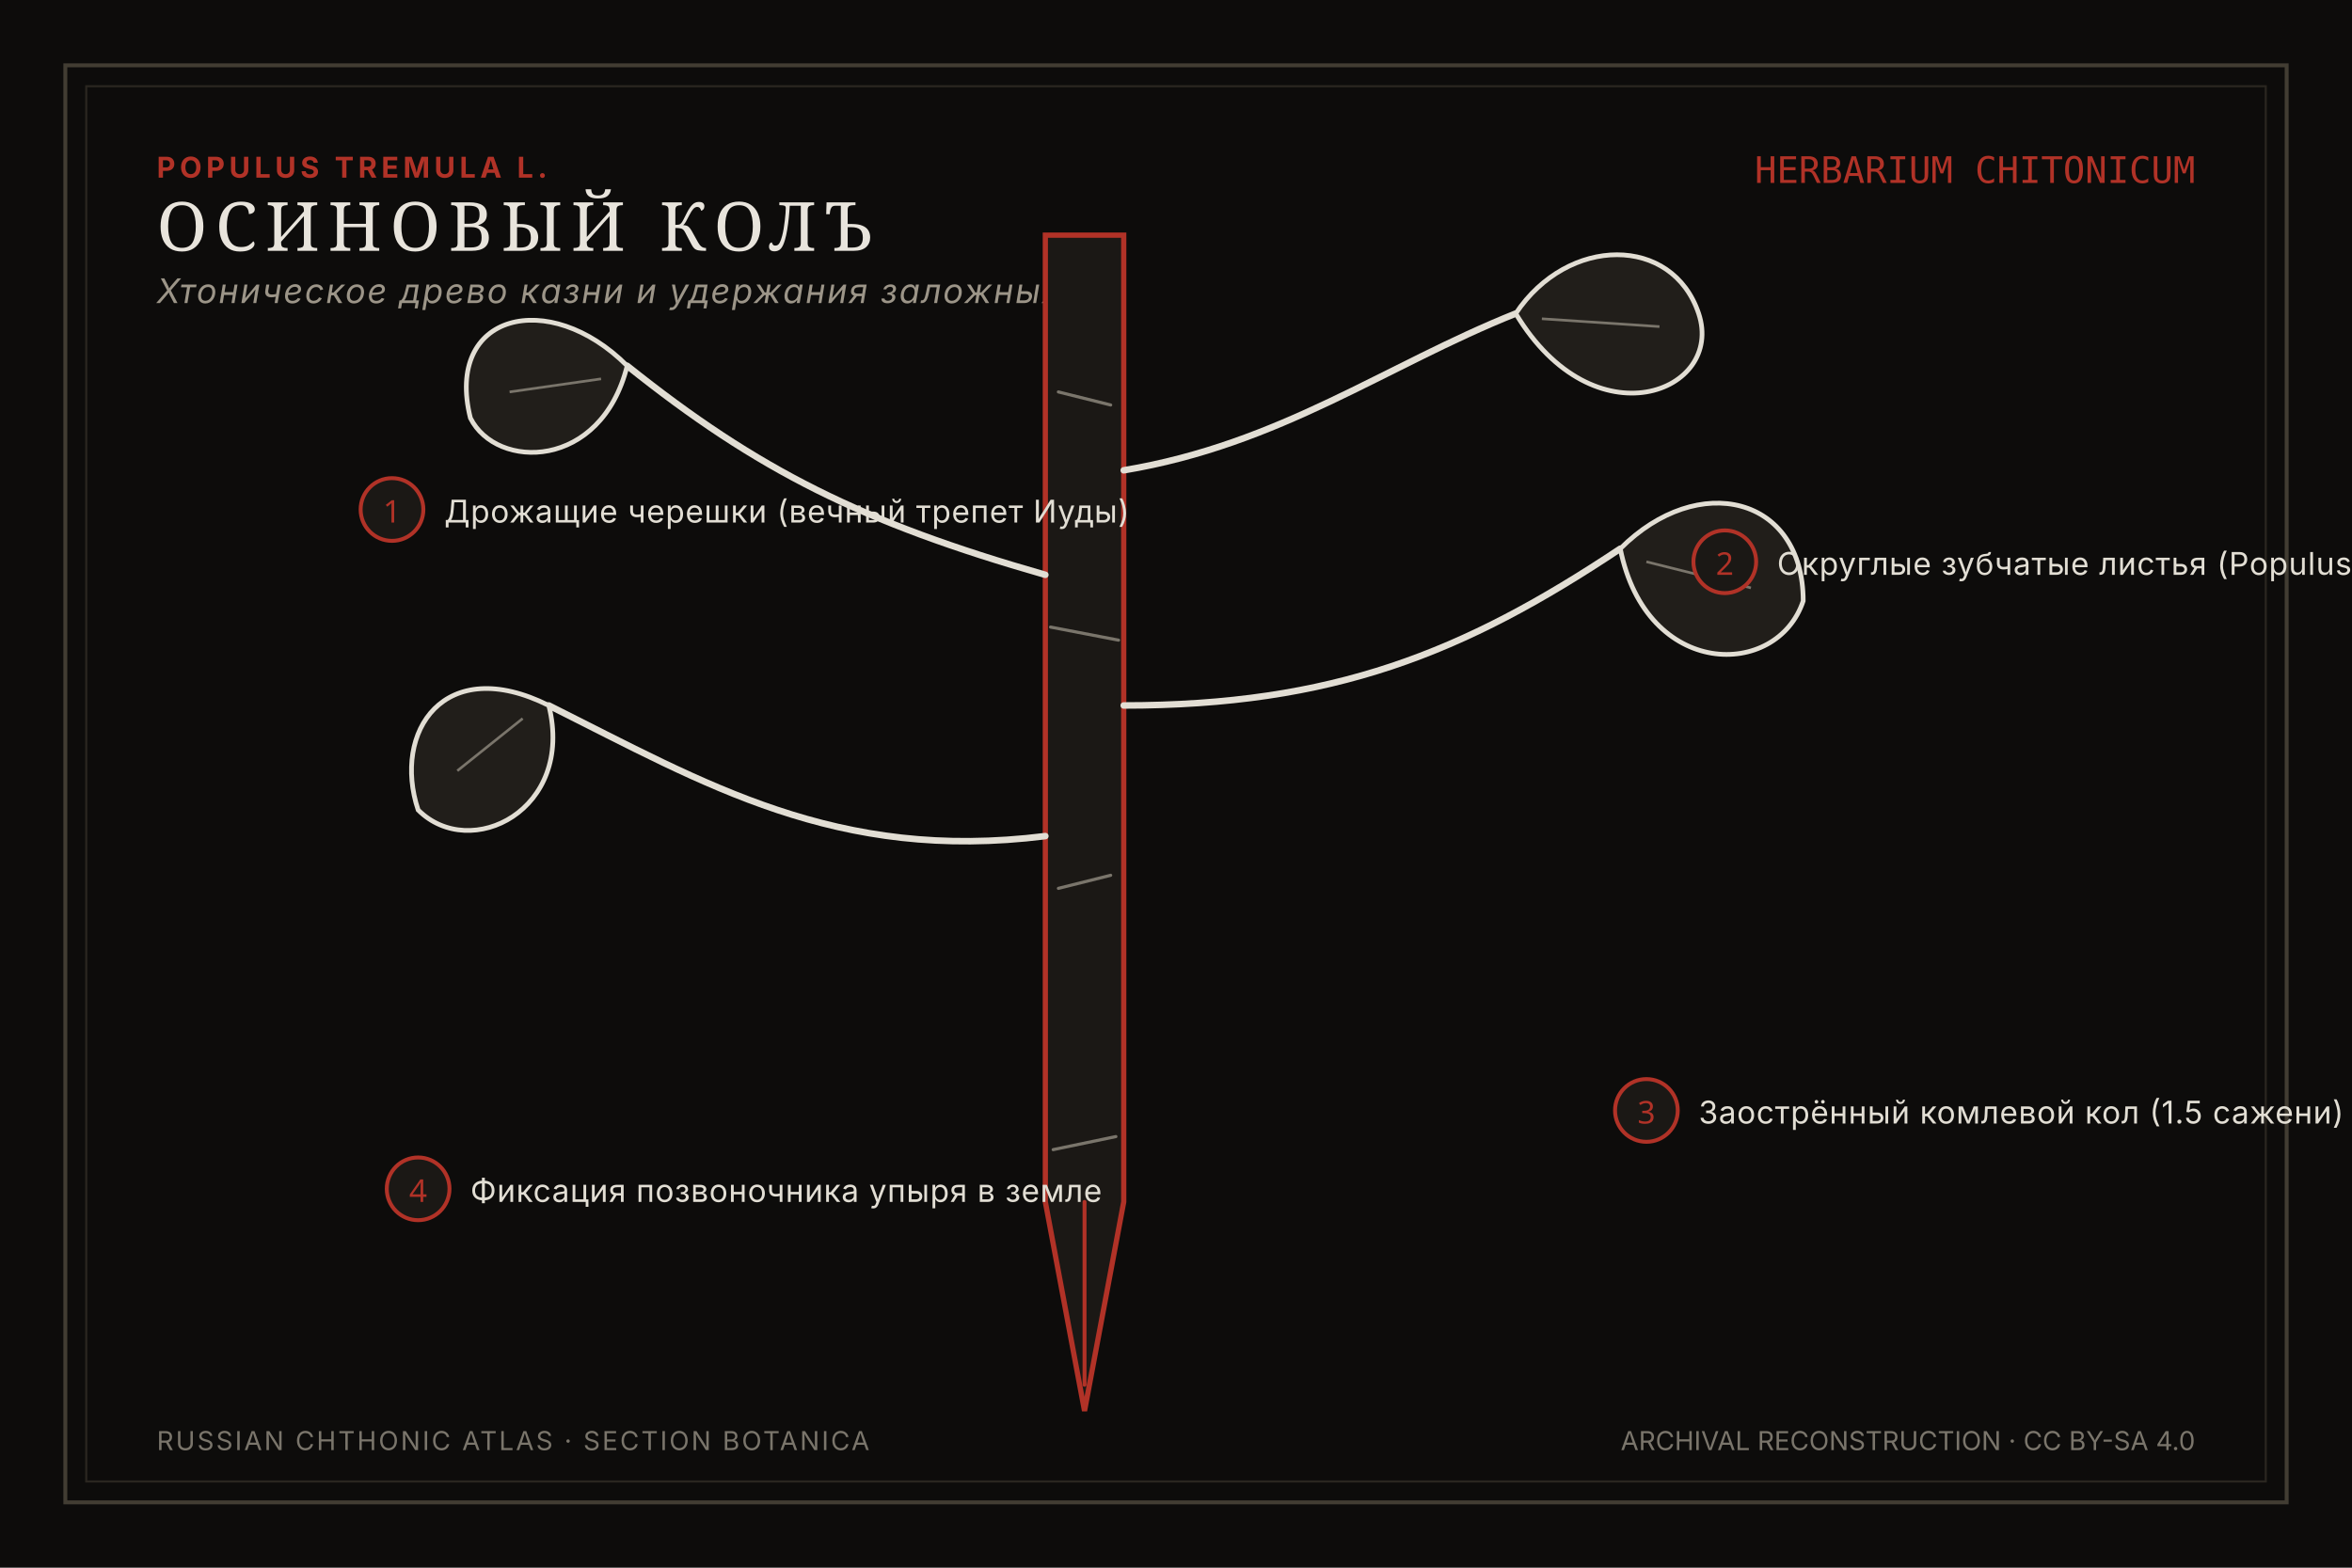
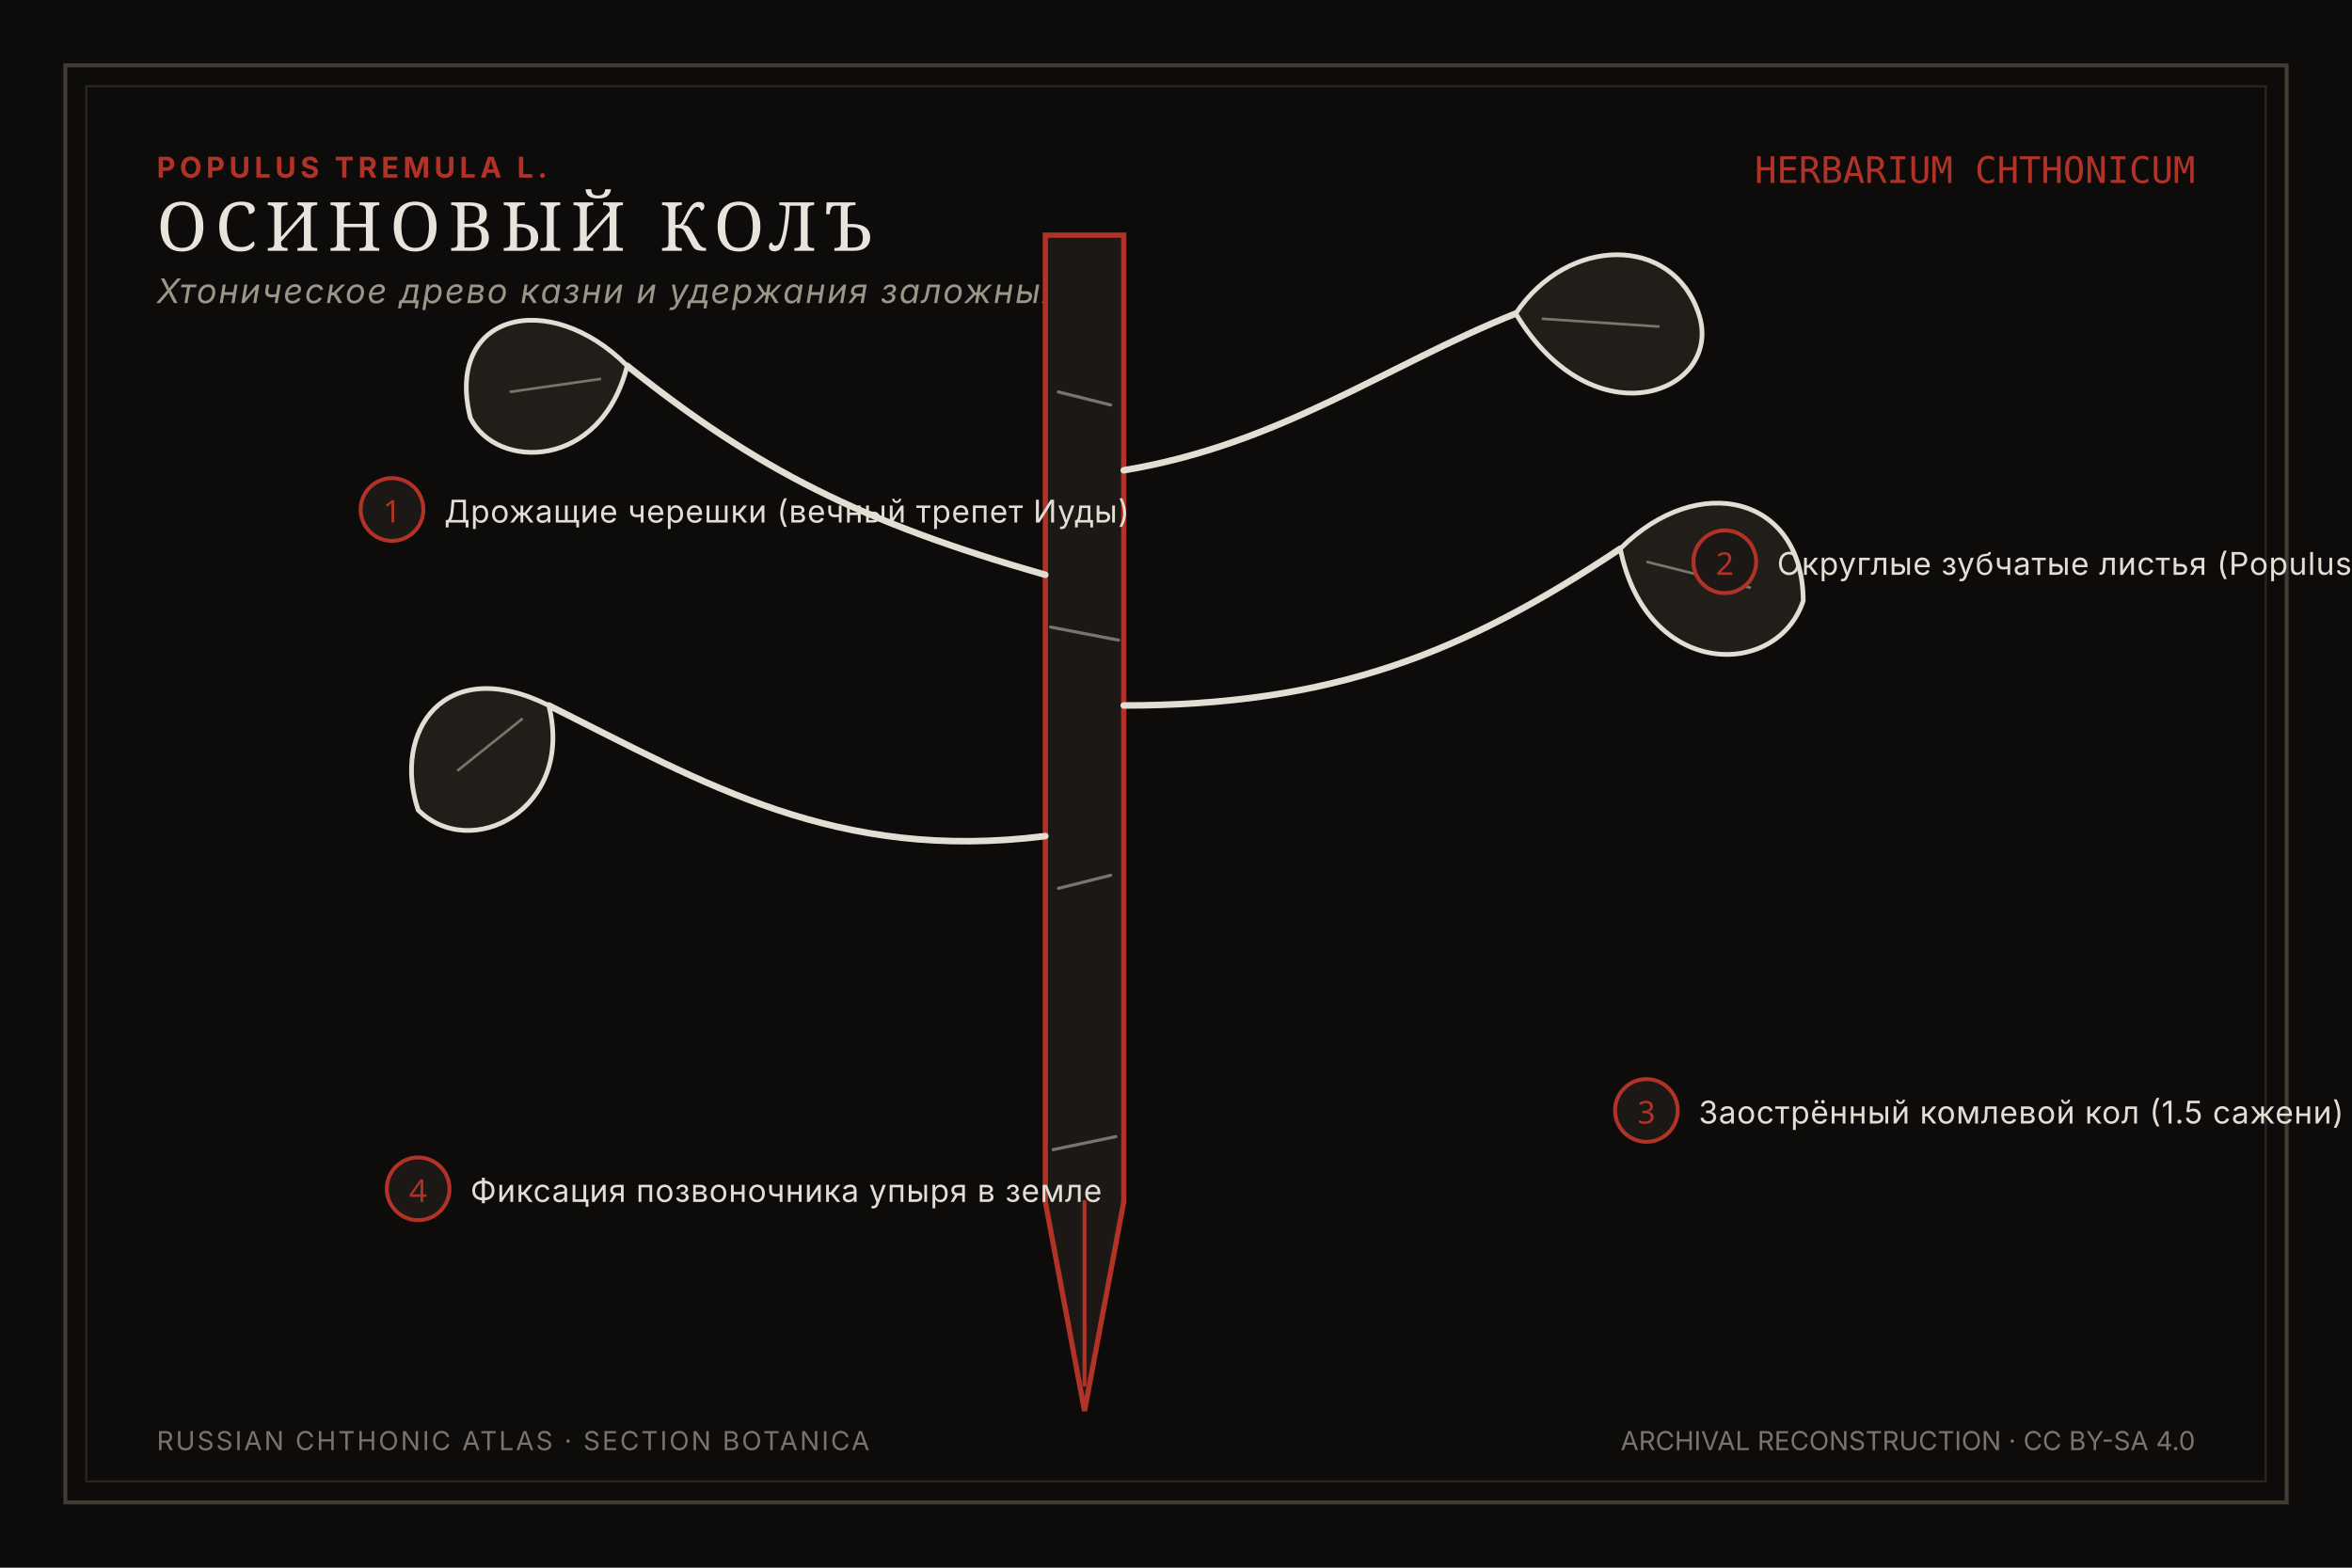
<svg xmlns="http://www.w3.org/2000/svg" viewBox="0 0 900 600" width="100%" height="auto">
  <defs>
    <style>
      .bg { fill: #0d0c0b; }
      .frame { stroke: #423d33; stroke-width: 1.5; fill: none; }
      .inner-frame { stroke: #2a2620; stroke-width: 0.8; fill: none; }
      .title { font-family: 'Anton', 'Cinzel', serif; font-size: 26px; fill: #e8e4dc; letter-spacing: 0.12em; }
      .sub { font-family: 'Inter', sans-serif; font-size: 13px; fill: #9c9588; font-style: italic; letter-spacing: 0.05em; }
      .latin { font-family: 'Inter', sans-serif; font-size: 11px; fill: #b13227; font-weight: bold; letter-spacing: 0.15em; }
      .plate-no { font-family: 'Anton', monospace; font-size: 14px; fill: #b13227; }
    </style>
  </defs>
  <rect width="900" height="600" class="bg" />
  <rect x="25" y="25" width="850" height="550" class="frame" />
  <rect x="33" y="33" width="834" height="534" class="inner-frame" />
  <g transform="translate(60, 68)">
    <text x="0" y="0" class="latin">POPULUS TREMULA L.</text>
    <text x="0" y="28" class="title">ОСИНОВЫЙ КОЛЪ</text>
    <text x="0" y="48" class="sub">Хтоническое древо казни и удержания заложных</text>
  </g>
-   <text x="840" y="70" class="plate-no" text-anchor="end">HERBARIUM CHITONICUM</text>
+   <text x="840" y="70" class="plate-no" text-anchor="end">HERBARIUM CHTHONICUM</text>
  <g stroke="#e2ded4" stroke-width="2.5" fill="none" stroke-linecap="round">
    <path d="M 400 90 L 430 90 L 430 460 L 415 540 L 400 460 Z" fill="#1b1815" stroke="#b13227" stroke-width="2" />
    <path d="M 405 150 L 425 155 M 402 240 L 428 245 M 405 340 L 425 335 M 403 440 L 427 435" stroke="#7a756b" stroke-width="1.2" />
    <path d="M 415 460 L 415 530" stroke="#b13227" stroke-width="1.5" />
    <path d="M 430 180 C 490 170, 530 140, 580 120" />
    <path d="M 430 270 C 510 270, 560 250, 620 210" />
    <path d="M 400 220 C 330 200, 290 180, 240 140" />
    <path d="M 400 320 C 320 330, 270 300, 210 270" />
  </g>
  <g fill="#211e1a" stroke="#e2ded4" stroke-width="1.8">
    <path d="M 580 120 C 600 90, 640 90, 650 120 C 660 150, 610 170, 580 120 Z" />
    <path d="M 620 210 C 650 180, 690 190, 690 230 C 680 260, 630 260, 620 210 Z" />
    <path d="M 240 140 C 210 110, 170 120, 180 160 C 190 180, 230 180, 240 140 Z" />
    <path d="M 210 270 C 170 250, 150 280, 160 310 C 180 330, 220 310, 210 270 Z" />
  </g>
  <g stroke="#7a756b" stroke-width="1" fill="none">
    <path d="M 590 122 L 635 125 M 630 215 L 670 225 M 230 145 L 195 150 M 200 275 L 175 295" />
  </g>
  <g class="callout">
    <circle cx="150" cy="195" r="12" fill="#1b1815" stroke="#b13227" stroke-width="1.5" />
    <text x="150" y="200" font-family="'Anton', sans-serif" font-size="12" fill="#b13227" text-anchor="middle">1</text>
    <text x="170" y="200" font-family="'Inter', sans-serif" font-size="12" fill="#e2ded4" letter-spacing="0.02em">Дрожащие черешки (вечный трепет Иуды)</text>
  </g>
  <g class="callout">
    <circle cx="660" cy="215" r="12" fill="#1b1815" stroke="#b13227" stroke-width="1.5" />
    <text x="660" y="220" font-family="'Anton', sans-serif" font-size="12" fill="#b13227" text-anchor="middle">2</text>
    <text x="680" y="220" font-family="'Inter', sans-serif" font-size="12" fill="#e2ded4" letter-spacing="0.02em">Округлые зубчатые листья (Populus tremula)</text>
  </g>
  <g class="callout">
    <circle cx="630" cy="425" r="12" fill="#1b1815" stroke="#b13227" stroke-width="1.5" />
    <text x="630" y="430" font-family="'Anton', sans-serif" font-size="12" fill="#b13227" text-anchor="middle">3</text>
    <text x="650" y="430" font-family="'Inter', sans-serif" font-size="12" fill="#e2ded4" letter-spacing="0.02em">Заострённый комлевой кол (1.5 сажени)</text>
  </g>
  <g class="callout">
    <circle cx="160" cy="455" r="12" fill="#1b1815" stroke="#b13227" stroke-width="1.5" />
    <text x="160" y="460" font-family="'Anton', sans-serif" font-size="12" fill="#b13227" text-anchor="middle">4</text>
    <text x="180" y="460" font-family="'Inter', sans-serif" font-size="12" fill="#e2ded4" letter-spacing="0.02em">Фиксация позвоночника упыря в земле</text>
  </g>
  <g transform="translate(60, 555)">
    <text x="0" y="0" font-family="'Inter', sans-serif" font-size="10" fill="#7a756b" letter-spacing="0.08em">RUSSIAN CHTHONIC ATLAS · SECTION BOTANICA</text>
    <text x="780" y="0" font-family="'Inter', sans-serif" font-size="10" fill="#7a756b" text-anchor="end">ARCHIVAL RECONSTRUCTION · CC BY-SA 4.0</text>
  </g>
</svg>
